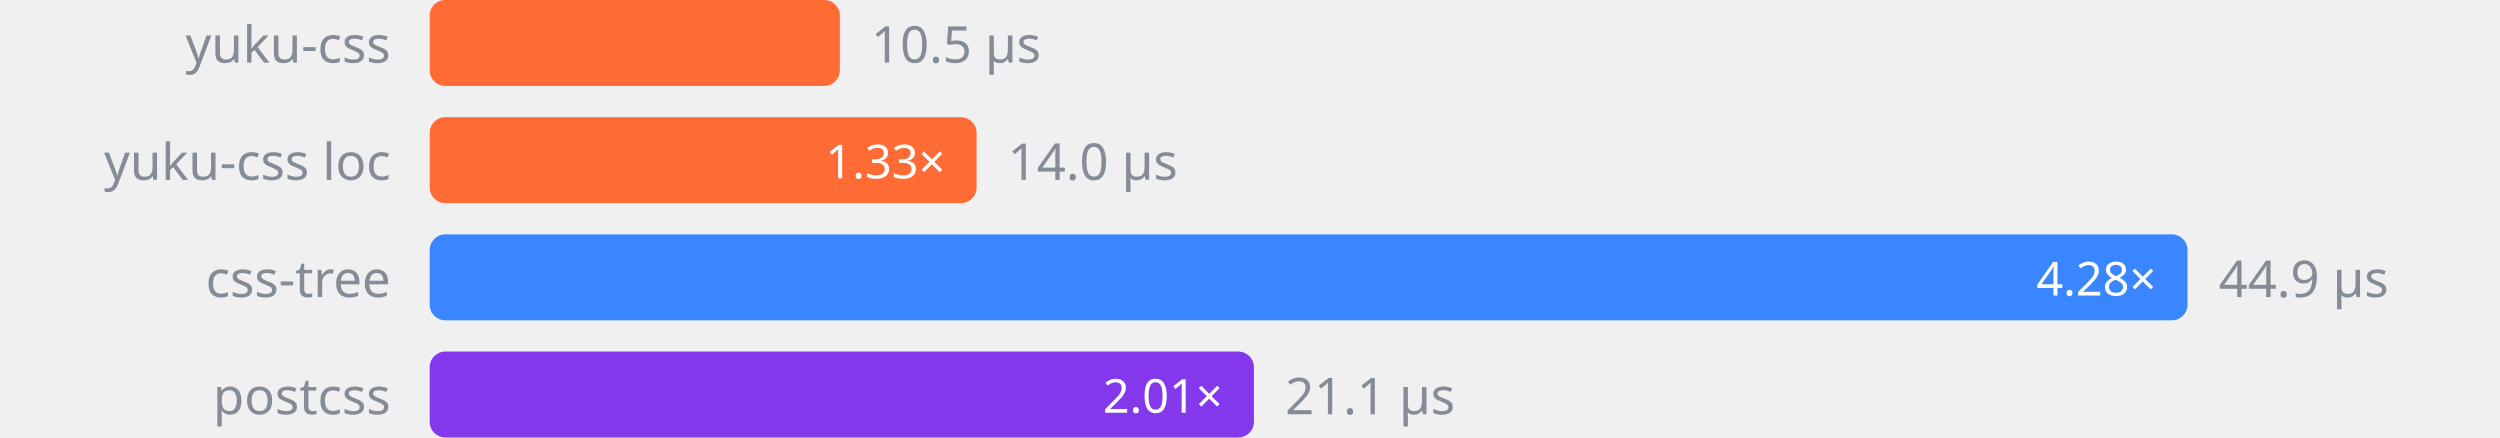
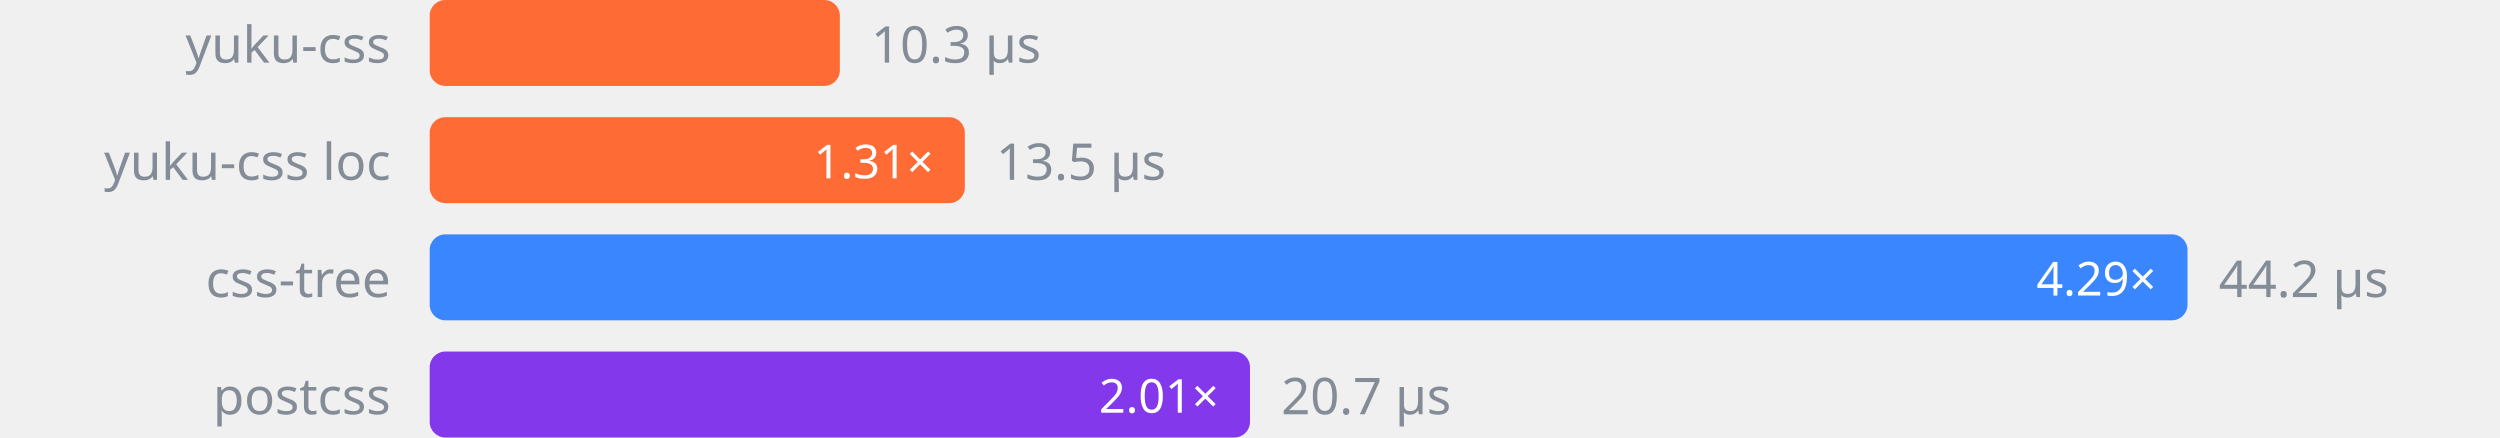
<svg xmlns="http://www.w3.org/2000/svg" width="640" height="112" viewBox="0 0 640 112">
  <style>
    text { font: 13px -apple-system, BlinkMacSystemFont, "Segoe UI", "Noto Sans", Helvetica, Arial, sans-serif; fill: #848d97; dominant-baseline: central; font-variant-numeric: tabular-nums }
    .ratio { font-size: 12px; fill: #fff }
  </style>
  <text x="100" y="11" text-anchor="end">yuku-css</text>
  <rect x="110" y="0" width="105" height="22" rx="4" fill="#FF6B35" />
-   <text x="223" y="11">10.5 µs</text>
+   <text x="223" y="11">10.3 µs</text>
  <text x="100" y="41" text-anchor="end">yuku-css loc</text>
-   <rect x="110" y="30" width="140" height="22" rx="4" fill="#FF6B35" />
-   <text x="258" y="41">14.0 µs</text>
-   <text class="ratio" x="242" y="41" text-anchor="end">1.33×</text>
+   <rect x="110" y="30" width="137" height="22" rx="4" fill="#FF6B35" />
+   <text x="255" y="41">13.5 µs</text>
+   <text class="ratio" x="239" y="41" text-anchor="end">1.31×</text>
  <text x="100" y="71" text-anchor="end">css-tree</text>
  <rect x="110" y="60" width="450" height="22" rx="4" fill="#3A86FF" />
-   <text x="568" y="71">44.9 µs</text>
-   <text class="ratio" x="552" y="71" text-anchor="end">4.28×</text>
+   <text x="568" y="71">44.2 µs</text>
+   <text class="ratio" x="552" y="71" text-anchor="end">4.29×</text>
  <text x="100" y="101" text-anchor="end">postcss</text>
-   <rect x="110" y="90" width="211" height="22" rx="4" fill="#8338EC" />
-   <text x="329" y="101">21.1 µs</text>
-   <text class="ratio" x="313" y="101" text-anchor="end">2.01×</text>
+   <rect x="110" y="90" width="210" height="22" rx="4" fill="#8338EC" />
+   <text x="328" y="101">20.7 µs</text>
+   <text class="ratio" x="312" y="101" text-anchor="end">2.01×</text>
</svg>
